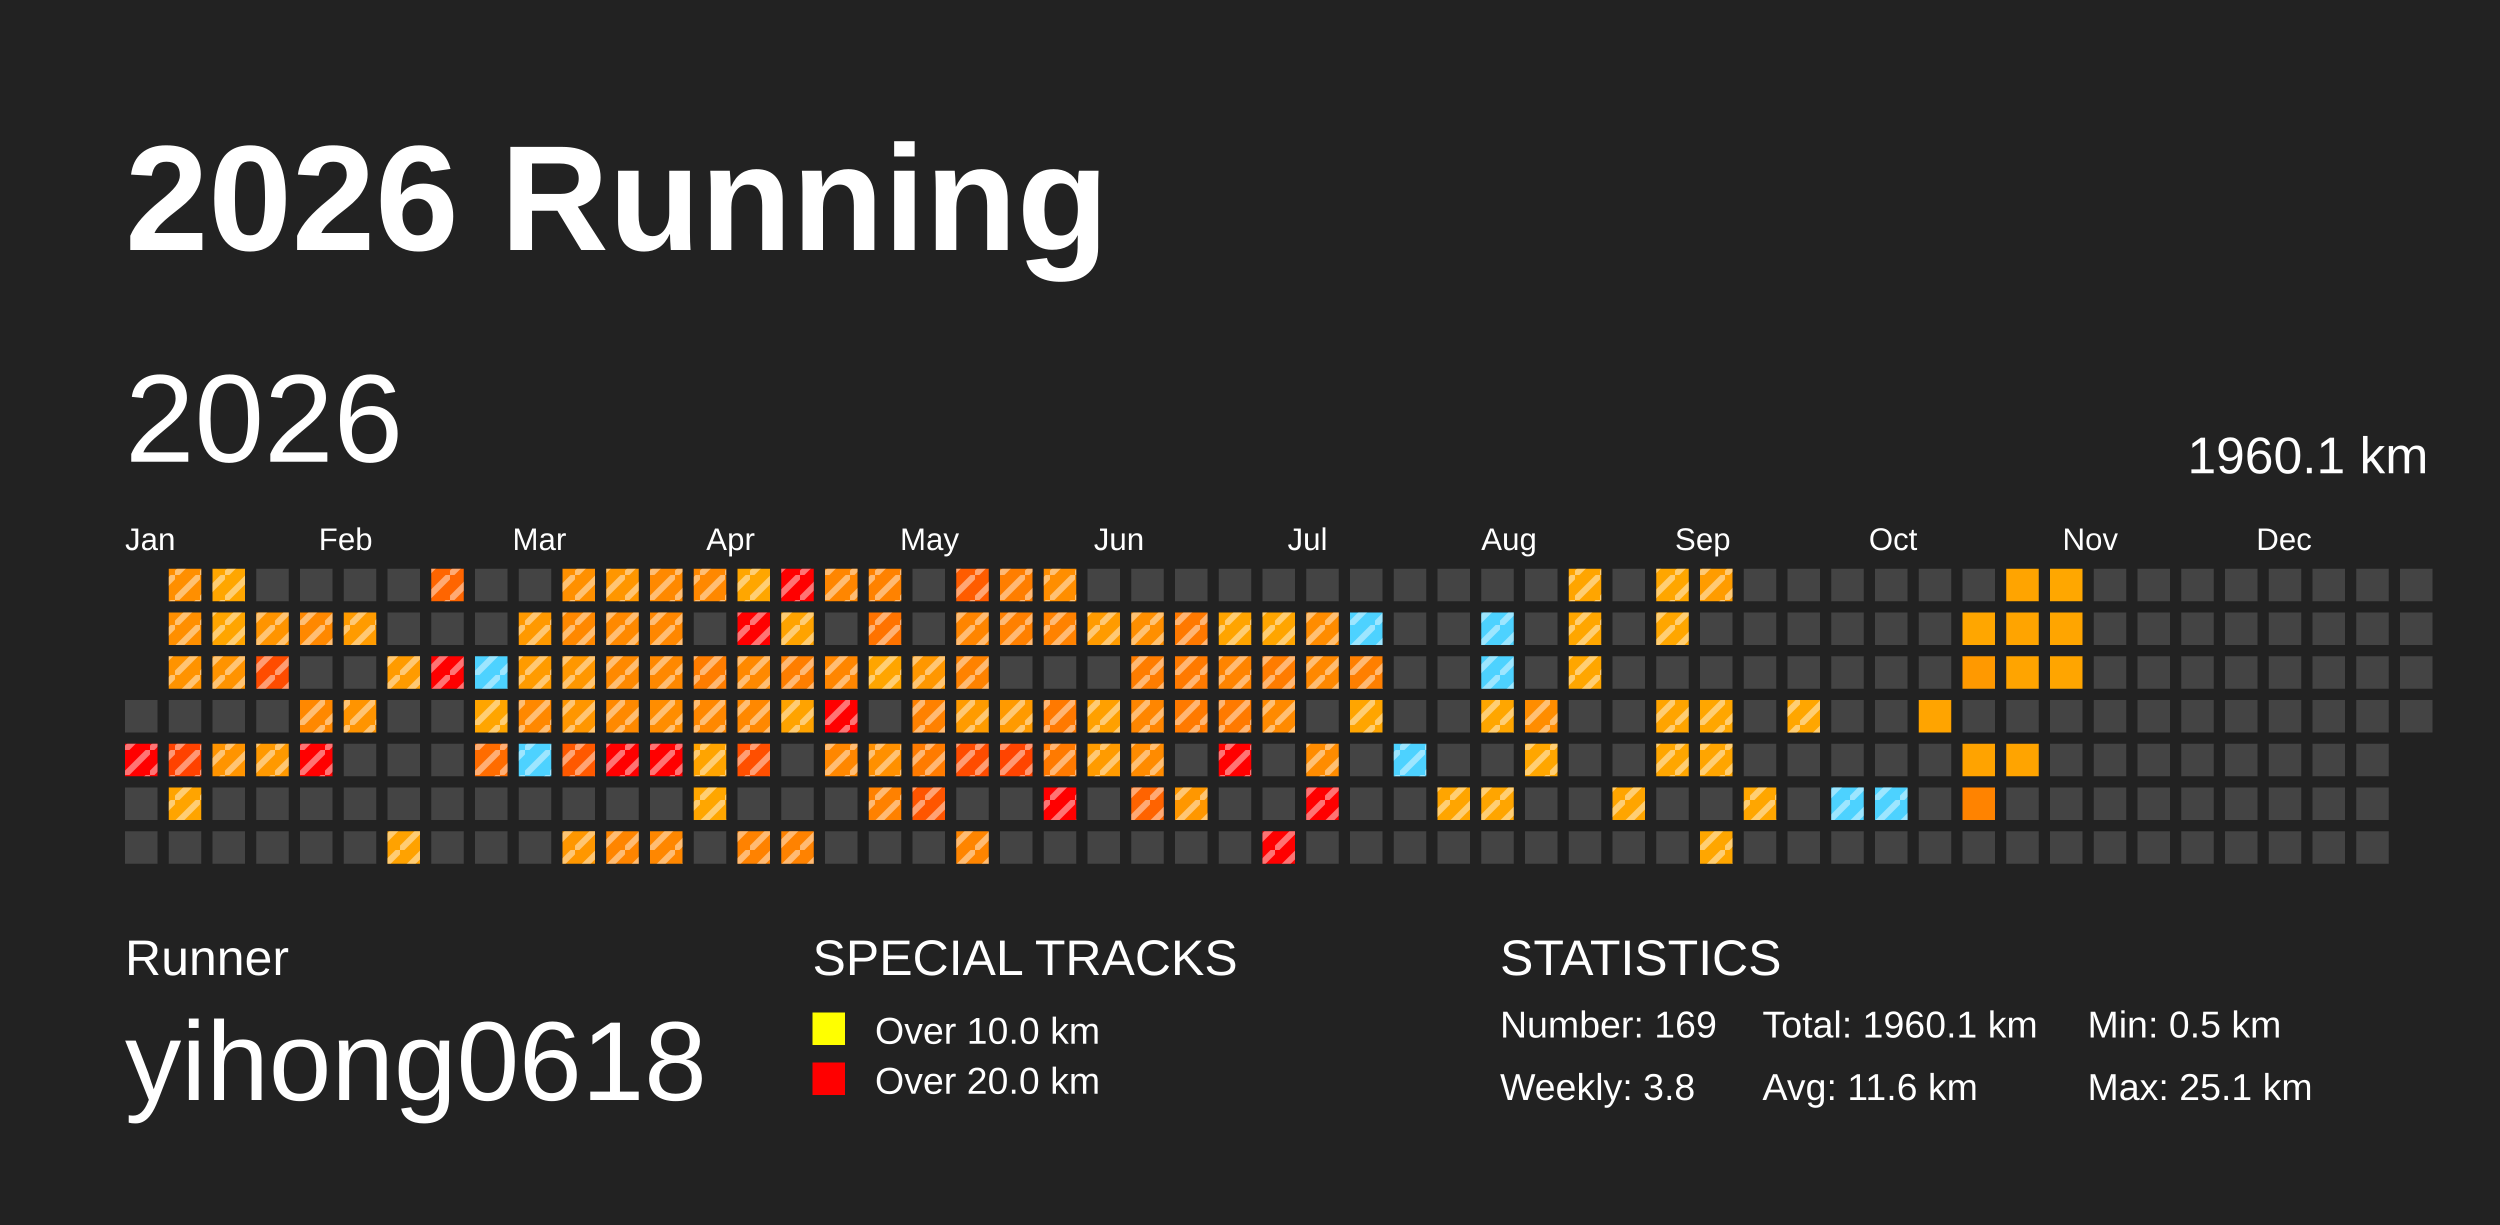
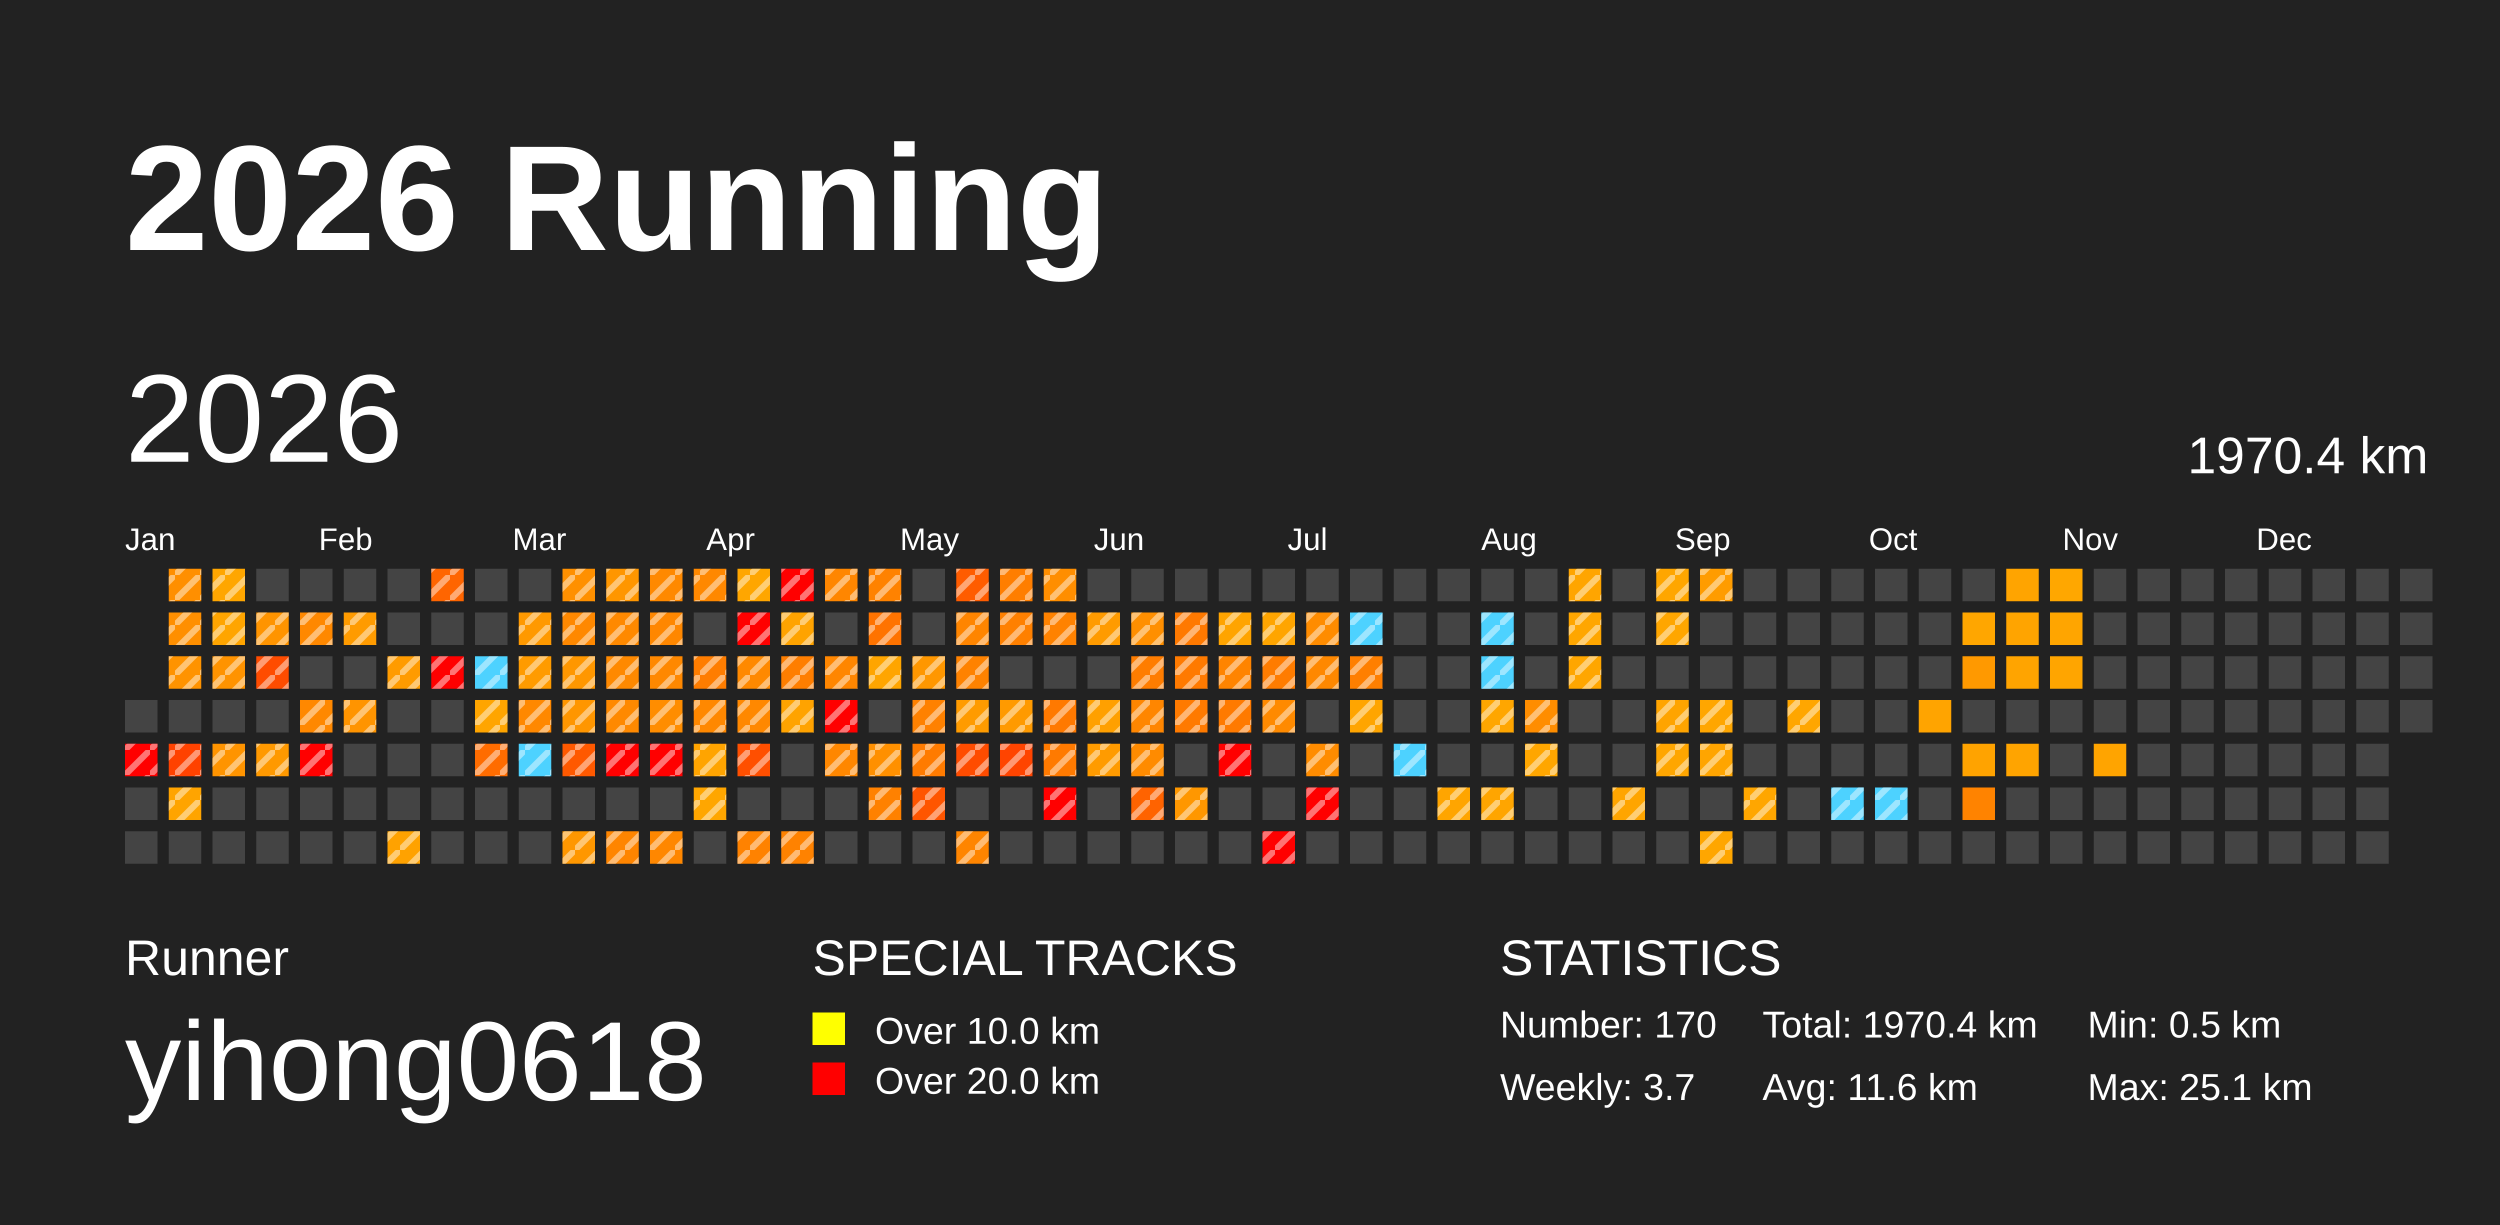
<svg xmlns="http://www.w3.org/2000/svg" baseProfile="full" height="98mm" version="1.1" viewBox="0,0,200,98" width="200mm">
  <defs>
    <pattern height="2" id="indoor-stripe" patternUnits="userSpaceOnUse" width="2">
      <line stroke="white" stroke-opacity="0.45" stroke-width="0.5" x1="0" x2="2" y1="2" y2="0" />
    </pattern>
  </defs>
  <rect fill="#222222" height="98" width="200" x="0" y="0" />
  <text fill="#FFFFFF" style="font-size:12px; font-family:Arial; font-weight:bold;" x="10" y="20">2026 Running</text>
  <text fill="#FFFFFF" style="font-size:4px; font-family:Arial" x="10" y="78">Runner</text>
  <text fill="#FFFFFF" style="font-size:9px; font-family:Arial" x="10" y="88">yihong0618</text>
  <text fill="#FFFFFF" style="font-size:4px; font-family:Arial" x="65" y="78">SPECIAL TRACKS</text>
  <rect fill="yellow" height="2.6" width="2.6" x="65" y="81" />
  <text fill="#FFFFFF" style="font-size:3px; font-family:Arial" x="70" y="83.5">Over 10.0 km</text>
  <rect fill="red" height="2.6" width="2.6" x="65" y="85" />
  <text fill="#FFFFFF" style="font-size:3px; font-family:Arial" x="70" y="87.5">Over 20.0 km</text>
  <text fill="#FFFFFF" style="font-size:4px; font-family:Arial" x="120" y="78">STATISTICS</text>
-   <text fill="#FFFFFF" style="font-size:3px; font-family:Arial" x="120" y="83">Number: 169</text>
-   <text fill="#FFFFFF" style="font-size:3px; font-family:Arial" x="120" y="88">Weekly: 3.8</text>
-   <text fill="#FFFFFF" style="font-size:3px; font-family:Arial" x="141" y="83">Total: 1960.1 km</text>
+   <text fill="#FFFFFF" style="font-size:3px; font-family:Arial" x="120" y="83">Number: 170</text>
+   <text fill="#FFFFFF" style="font-size:3px; font-family:Arial" x="120" y="88">Weekly: 3.7</text>
+   <text fill="#FFFFFF" style="font-size:3px; font-family:Arial" x="141" y="83">Total: 1970.4 km</text>
  <text fill="#FFFFFF" style="font-size:3px; font-family:Arial" x="141" y="88">Avg: 11.6 km</text>
  <text fill="#FFFFFF" style="font-size:3px; font-family:Arial" x="167" y="83">Min: 0.5 km</text>
  <text fill="#FFFFFF" style="font-size:3px; font-family:Arial" x="167" y="88">Max: 25.1 km</text>
  <text dominant-baseline="hanging" fill="#FFFFFF" style="font-size:10.0px; font-family:Arial;" x="10" y="30">2026</text>
-   <text dominant-baseline="hanging" fill="#FFFFFF" style="font-size:4.125px; font-family:Arial;" x="175" y="35">1960.1 km</text>
+   <text dominant-baseline="hanging" fill="#FFFFFF" style="font-size:4.125px; font-family:Arial;" x="175" y="35">1970.4 km</text>
  <text fill="#FFFFFF" style="font-size:2.5px; font-family:Arial" x="10.0" y="44">Jan</text>
  <text fill="#FFFFFF" style="font-size:2.5px; font-family:Arial" x="25.5" y="44">Feb</text>
  <text fill="#FFFFFF" style="font-size:2.5px; font-family:Arial" x="41.0" y="44">Mar</text>
  <text fill="#FFFFFF" style="font-size:2.5px; font-family:Arial" x="56.5" y="44">Apr</text>
  <text fill="#FFFFFF" style="font-size:2.5px; font-family:Arial" x="72.0" y="44">May</text>
  <text fill="#FFFFFF" style="font-size:2.5px; font-family:Arial" x="87.5" y="44">Jun</text>
  <text fill="#FFFFFF" style="font-size:2.5px; font-family:Arial" x="103.0" y="44">Jul</text>
  <text fill="#FFFFFF" style="font-size:2.5px; font-family:Arial" x="118.5" y="44">Aug</text>
  <text fill="#FFFFFF" style="font-size:2.5px; font-family:Arial" x="134.0" y="44">Sep</text>
  <text fill="#FFFFFF" style="font-size:2.5px; font-family:Arial" x="149.5" y="44">Oct</text>
  <text fill="#FFFFFF" style="font-size:2.5px; font-family:Arial" x="165.0" y="44">Nov</text>
  <text fill="#FFFFFF" style="font-size:2.5px; font-family:Arial" x="180.5" y="44">Dec</text>
  <rect fill="#444444" height="2.6" width="2.6" x="10.0" y="56.0" />
  <rect fill="red" height="2.6" width="2.6" x="10.0" y="59.5" />
  <rect fill="url(#indoor-stripe)" height="2.6" style="pointer-events: none;" width="2.6" x="10.0" y="59.5" />
  <rect fill="#444444" height="2.6" width="2.6" x="10.0" y="63.0" />
  <rect fill="#444444" height="2.6" width="2.6" x="10.0" y="66.5" />
  <rect fill="#ff8f00" height="2.6" width="2.6" x="13.5" y="45.5" />
  <rect fill="url(#indoor-stripe)" height="2.6" style="pointer-events: none;" width="2.6" x="13.5" y="45.5" />
  <rect fill="#ff8f00" height="2.6" width="2.6" x="13.5" y="49.0" />
  <rect fill="url(#indoor-stripe)" height="2.6" style="pointer-events: none;" width="2.6" x="13.5" y="49.0" />
  <rect fill="#ff9300" height="2.6" width="2.6" x="13.5" y="52.5" />
  <rect fill="url(#indoor-stripe)" height="2.6" style="pointer-events: none;" width="2.6" x="13.5" y="52.5" />
  <rect fill="#444444" height="2.6" width="2.6" x="13.5" y="56.0" />
  <rect fill="#ff4200" height="2.6" width="2.6" x="13.5" y="59.5" />
  <rect fill="url(#indoor-stripe)" height="2.6" style="pointer-events: none;" width="2.6" x="13.5" y="59.5" />
  <rect fill="#ffa400" height="2.6" width="2.6" x="13.5" y="63.0" />
  <rect fill="url(#indoor-stripe)" height="2.6" style="pointer-events: none;" width="2.6" x="13.5" y="63.0" />
  <rect fill="#444444" height="2.6" width="2.6" x="13.5" y="66.5" />
  <rect fill="#ffa600" height="2.6" width="2.6" x="17.0" y="45.5" />
  <rect fill="url(#indoor-stripe)" height="2.6" style="pointer-events: none;" width="2.6" x="17.0" y="45.5" />
  <rect fill="#ffa500" height="2.6" width="2.6" x="17.0" y="49.0" />
  <rect fill="url(#indoor-stripe)" height="2.6" style="pointer-events: none;" width="2.6" x="17.0" y="49.0" />
  <rect fill="#ff9300" height="2.6" width="2.6" x="17.0" y="52.5" />
  <rect fill="url(#indoor-stripe)" height="2.6" style="pointer-events: none;" width="2.6" x="17.0" y="52.5" />
  <rect fill="#444444" height="2.6" width="2.6" x="17.0" y="56.0" />
  <rect fill="#ff9400" height="2.6" width="2.6" x="17.0" y="59.5" />
  <rect fill="url(#indoor-stripe)" height="2.6" style="pointer-events: none;" width="2.6" x="17.0" y="59.5" />
  <rect fill="#444444" height="2.6" width="2.6" x="17.0" y="63.0" />
  <rect fill="#444444" height="2.6" width="2.6" x="17.0" y="66.5" />
  <rect fill="#444444" height="2.6" width="2.6" x="20.5" y="45.5" />
  <rect fill="#ff9400" height="2.6" width="2.6" x="20.5" y="49.0" />
  <rect fill="url(#indoor-stripe)" height="2.6" style="pointer-events: none;" width="2.6" x="20.5" y="49.0" />
  <rect fill="#ff4c00" height="2.6" width="2.6" x="20.5" y="52.5" />
  <rect fill="url(#indoor-stripe)" height="2.6" style="pointer-events: none;" width="2.6" x="20.5" y="52.5" />
  <rect fill="#444444" height="2.6" width="2.6" x="20.5" y="56.0" />
  <rect fill="#ff9900" height="2.6" width="2.6" x="20.5" y="59.5" />
  <rect fill="url(#indoor-stripe)" height="2.6" style="pointer-events: none;" width="2.6" x="20.5" y="59.5" />
  <rect fill="#444444" height="2.6" width="2.6" x="20.5" y="63.0" />
  <rect fill="#444444" height="2.6" width="2.6" x="20.5" y="66.5" />
  <rect fill="#444444" height="2.6" width="2.6" x="24.0" y="45.5" />
  <rect fill="#ff8800" height="2.6" width="2.6" x="24.0" y="49.0" />
  <rect fill="url(#indoor-stripe)" height="2.6" style="pointer-events: none;" width="2.6" x="24.0" y="49.0" />
  <rect fill="#444444" height="2.6" width="2.6" x="24.0" y="52.5" />
  <rect fill="#ff8800" height="2.6" width="2.6" x="24.0" y="56.0" />
  <rect fill="url(#indoor-stripe)" height="2.6" style="pointer-events: none;" width="2.6" x="24.0" y="56.0" />
  <rect fill="red" height="2.6" width="2.6" x="24.0" y="59.5" />
  <rect fill="url(#indoor-stripe)" height="2.6" style="pointer-events: none;" width="2.6" x="24.0" y="59.5" />
  <rect fill="#444444" height="2.6" width="2.6" x="24.0" y="63.0" />
  <rect fill="#444444" height="2.6" width="2.6" x="24.0" y="66.5" />
  <rect fill="#444444" height="2.6" width="2.6" x="27.5" y="45.5" />
  <rect fill="#ff9b00" height="2.6" width="2.6" x="27.5" y="49.0" />
  <rect fill="url(#indoor-stripe)" height="2.6" style="pointer-events: none;" width="2.6" x="27.5" y="49.0" />
  <rect fill="#444444" height="2.6" width="2.6" x="27.5" y="52.5" />
  <rect fill="#ff9400" height="2.6" width="2.6" x="27.5" y="56.0" />
  <rect fill="url(#indoor-stripe)" height="2.6" style="pointer-events: none;" width="2.6" x="27.5" y="56.0" />
  <rect fill="#444444" height="2.6" width="2.6" x="27.5" y="59.5" />
  <rect fill="#444444" height="2.6" width="2.6" x="27.5" y="63.0" />
  <rect fill="#444444" height="2.6" width="2.6" x="27.5" y="66.5" />
  <rect fill="#444444" height="2.6" width="2.6" x="31.0" y="45.5" />
  <rect fill="#444444" height="2.6" width="2.6" x="31.0" y="49.0" />
  <rect fill="#ff9b00" height="2.6" width="2.6" x="31.0" y="52.5" />
  <rect fill="url(#indoor-stripe)" height="2.6" style="pointer-events: none;" width="2.6" x="31.0" y="52.5" />
  <rect fill="#444444" height="2.6" width="2.6" x="31.0" y="56.0" />
  <rect fill="#444444" height="2.6" width="2.6" x="31.0" y="59.5" />
  <rect fill="#444444" height="2.6" width="2.6" x="31.0" y="63.0" />
  <rect fill="#ffa200" height="2.6" width="2.6" x="31.0" y="66.5" />
  <rect fill="url(#indoor-stripe)" height="2.6" style="pointer-events: none;" width="2.6" x="31.0" y="66.5" />
  <rect fill="#ff6500" height="2.6" width="2.6" x="34.5" y="45.5" />
  <rect fill="url(#indoor-stripe)" height="2.6" style="pointer-events: none;" width="2.6" x="34.5" y="45.5" />
  <rect fill="#444444" height="2.6" width="2.6" x="34.5" y="49.0" />
  <rect fill="red" height="2.6" width="2.6" x="34.5" y="52.5" />
  <rect fill="url(#indoor-stripe)" height="2.6" style="pointer-events: none;" width="2.6" x="34.5" y="52.5" />
  <rect fill="#444444" height="2.6" width="2.6" x="34.5" y="56.0" />
  <rect fill="#444444" height="2.6" width="2.6" x="34.5" y="59.5" />
  <rect fill="#444444" height="2.6" width="2.6" x="34.5" y="63.0" />
  <rect fill="#444444" height="2.6" width="2.6" x="34.5" y="66.5" />
  <rect fill="#444444" height="2.6" width="2.6" x="38.0" y="45.5" />
  <rect fill="#444444" height="2.6" width="2.6" x="38.0" y="49.0" />
  <rect fill="#4dd2ff" height="2.6" width="2.6" x="38.0" y="52.5" />
  <rect fill="url(#indoor-stripe)" height="2.6" style="pointer-events: none;" width="2.6" x="38.0" y="52.5" />
  <rect fill="#ffa500" height="2.6" width="2.6" x="38.0" y="56.0" />
  <rect fill="url(#indoor-stripe)" height="2.6" style="pointer-events: none;" width="2.6" x="38.0" y="56.0" />
  <rect fill="#ff6c00" height="2.6" width="2.6" x="38.0" y="59.5" />
  <rect fill="url(#indoor-stripe)" height="2.6" style="pointer-events: none;" width="2.6" x="38.0" y="59.5" />
  <rect fill="#444444" height="2.6" width="2.6" x="38.0" y="63.0" />
  <rect fill="#444444" height="2.6" width="2.6" x="38.0" y="66.5" />
  <rect fill="#444444" height="2.6" width="2.6" x="41.5" y="45.5" />
  <rect fill="#ff9900" height="2.6" width="2.6" x="41.5" y="49.0" />
  <rect fill="url(#indoor-stripe)" height="2.6" style="pointer-events: none;" width="2.6" x="41.5" y="49.0" />
  <rect fill="#ff9b00" height="2.6" width="2.6" x="41.5" y="52.5" />
  <rect fill="url(#indoor-stripe)" height="2.6" style="pointer-events: none;" width="2.6" x="41.5" y="52.5" />
  <rect fill="#ff8800" height="2.6" width="2.6" x="41.5" y="56.0" />
  <rect fill="url(#indoor-stripe)" height="2.6" style="pointer-events: none;" width="2.6" x="41.5" y="56.0" />
  <rect fill="#4dd2ff" height="2.6" width="2.6" x="41.5" y="59.5" />
  <rect fill="url(#indoor-stripe)" height="2.6" style="pointer-events: none;" width="2.6" x="41.5" y="59.5" />
  <rect fill="#444444" height="2.6" width="2.6" x="41.5" y="63.0" />
  <rect fill="#444444" height="2.6" width="2.6" x="41.5" y="66.5" />
  <rect fill="#ff9000" height="2.6" width="2.6" x="45.0" y="45.5" />
  <rect fill="url(#indoor-stripe)" height="2.6" style="pointer-events: none;" width="2.6" x="45.0" y="45.5" />
  <rect fill="#ff8800" height="2.6" width="2.6" x="45.0" y="49.0" />
  <rect fill="url(#indoor-stripe)" height="2.6" style="pointer-events: none;" width="2.6" x="45.0" y="49.0" />
  <rect fill="#ff9700" height="2.6" width="2.6" x="45.0" y="52.5" />
  <rect fill="url(#indoor-stripe)" height="2.6" style="pointer-events: none;" width="2.6" x="45.0" y="52.5" />
  <rect fill="#ff9600" height="2.6" width="2.6" x="45.0" y="56.0" />
  <rect fill="url(#indoor-stripe)" height="2.6" style="pointer-events: none;" width="2.6" x="45.0" y="56.0" />
  <rect fill="#ff5900" height="2.6" width="2.6" x="45.0" y="59.5" />
  <rect fill="url(#indoor-stripe)" height="2.6" style="pointer-events: none;" width="2.6" x="45.0" y="59.5" />
  <rect fill="#444444" height="2.6" width="2.6" x="45.0" y="63.0" />
  <rect fill="#ff9700" height="2.6" width="2.6" x="45.0" y="66.5" />
  <rect fill="url(#indoor-stripe)" height="2.6" style="pointer-events: none;" width="2.6" x="45.0" y="66.5" />
  <rect fill="#ff9600" height="2.6" width="2.6" x="48.5" y="45.5" />
  <rect fill="url(#indoor-stripe)" height="2.6" style="pointer-events: none;" width="2.6" x="48.5" y="45.5" />
  <rect fill="#ff8900" height="2.6" width="2.6" x="48.5" y="49.0" />
  <rect fill="url(#indoor-stripe)" height="2.6" style="pointer-events: none;" width="2.6" x="48.5" y="49.0" />
  <rect fill="#ff8900" height="2.6" width="2.6" x="48.5" y="52.5" />
  <rect fill="url(#indoor-stripe)" height="2.6" style="pointer-events: none;" width="2.6" x="48.5" y="52.5" />
  <rect fill="#ff8900" height="2.6" width="2.6" x="48.5" y="56.0" />
  <rect fill="url(#indoor-stripe)" height="2.6" style="pointer-events: none;" width="2.6" x="48.5" y="56.0" />
  <rect fill="red" height="2.6" width="2.6" x="48.5" y="59.5" />
  <rect fill="url(#indoor-stripe)" height="2.6" style="pointer-events: none;" width="2.6" x="48.5" y="59.5" />
  <rect fill="#444444" height="2.6" width="2.6" x="48.5" y="63.0" />
  <rect fill="#ff8500" height="2.6" width="2.6" x="48.5" y="66.5" />
  <rect fill="url(#indoor-stripe)" height="2.6" style="pointer-events: none;" width="2.6" x="48.5" y="66.5" />
  <rect fill="#ff8900" height="2.6" width="2.6" x="52.0" y="45.5" />
  <rect fill="url(#indoor-stripe)" height="2.6" style="pointer-events: none;" width="2.6" x="52.0" y="45.5" />
  <rect fill="#ff8700" height="2.6" width="2.6" x="52.0" y="49.0" />
  <rect fill="url(#indoor-stripe)" height="2.6" style="pointer-events: none;" width="2.6" x="52.0" y="49.0" />
  <rect fill="#ff8800" height="2.6" width="2.6" x="52.0" y="52.5" />
  <rect fill="url(#indoor-stripe)" height="2.6" style="pointer-events: none;" width="2.6" x="52.0" y="52.5" />
  <rect fill="#ff8d00" height="2.6" width="2.6" x="52.0" y="56.0" />
  <rect fill="url(#indoor-stripe)" height="2.6" style="pointer-events: none;" width="2.6" x="52.0" y="56.0" />
  <rect fill="red" height="2.6" width="2.6" x="52.0" y="59.5" />
  <rect fill="url(#indoor-stripe)" height="2.6" style="pointer-events: none;" width="2.6" x="52.0" y="59.5" />
  <rect fill="#444444" height="2.6" width="2.6" x="52.0" y="63.0" />
  <rect fill="#ff8700" height="2.6" width="2.6" x="52.0" y="66.5" />
  <rect fill="url(#indoor-stripe)" height="2.6" style="pointer-events: none;" width="2.6" x="52.0" y="66.5" />
  <rect fill="#ff8800" height="2.6" width="2.6" x="55.5" y="45.5" />
  <rect fill="url(#indoor-stripe)" height="2.6" style="pointer-events: none;" width="2.6" x="55.5" y="45.5" />
  <rect fill="#444444" height="2.6" width="2.6" x="55.5" y="49.0" />
  <rect fill="#ff7d00" height="2.6" width="2.6" x="55.5" y="52.5" />
  <rect fill="url(#indoor-stripe)" height="2.6" style="pointer-events: none;" width="2.6" x="55.5" y="52.5" />
  <rect fill="#ff8800" height="2.6" width="2.6" x="55.5" y="56.0" />
  <rect fill="url(#indoor-stripe)" height="2.6" style="pointer-events: none;" width="2.6" x="55.5" y="56.0" />
  <rect fill="#ffa400" height="2.6" width="2.6" x="55.5" y="59.5" />
  <rect fill="url(#indoor-stripe)" height="2.6" style="pointer-events: none;" width="2.6" x="55.5" y="59.5" />
  <rect fill="#ffa600" height="2.6" width="2.6" x="55.5" y="63.0" />
  <rect fill="url(#indoor-stripe)" height="2.6" style="pointer-events: none;" width="2.6" x="55.5" y="63.0" />
  <rect fill="#444444" height="2.6" width="2.6" x="55.5" y="66.5" />
  <rect fill="#ffa600" height="2.6" width="2.6" x="59.0" y="45.5" />
  <rect fill="url(#indoor-stripe)" height="2.6" style="pointer-events: none;" width="2.6" x="59.0" y="45.5" />
  <rect fill="red" height="2.6" width="2.6" x="59.0" y="49.0" />
  <rect fill="url(#indoor-stripe)" height="2.6" style="pointer-events: none;" width="2.6" x="59.0" y="49.0" />
  <rect fill="#ff8900" height="2.6" width="2.6" x="59.0" y="52.5" />
  <rect fill="url(#indoor-stripe)" height="2.6" style="pointer-events: none;" width="2.6" x="59.0" y="52.5" />
  <rect fill="#ff8800" height="2.6" width="2.6" x="59.0" y="56.0" />
  <rect fill="url(#indoor-stripe)" height="2.6" style="pointer-events: none;" width="2.6" x="59.0" y="56.0" />
  <rect fill="#ff4f00" height="2.6" width="2.6" x="59.0" y="59.5" />
  <rect fill="url(#indoor-stripe)" height="2.6" style="pointer-events: none;" width="2.6" x="59.0" y="59.5" />
  <rect fill="#444444" height="2.6" width="2.6" x="59.0" y="63.0" />
  <rect fill="#ff8200" height="2.6" width="2.6" x="59.0" y="66.5" />
  <rect fill="url(#indoor-stripe)" height="2.6" style="pointer-events: none;" width="2.6" x="59.0" y="66.5" />
  <rect fill="red" height="2.6" width="2.6" x="62.5" y="45.5" />
  <rect fill="url(#indoor-stripe)" height="2.6" style="pointer-events: none;" width="2.6" x="62.5" y="45.5" />
  <rect fill="#ffa300" height="2.6" width="2.6" x="62.5" y="49.0" />
  <rect fill="url(#indoor-stripe)" height="2.6" style="pointer-events: none;" width="2.6" x="62.5" y="49.0" />
  <rect fill="#ff7e00" height="2.6" width="2.6" x="62.5" y="52.5" />
  <rect fill="url(#indoor-stripe)" height="2.6" style="pointer-events: none;" width="2.6" x="62.5" y="52.5" />
  <rect fill="#ffa300" height="2.6" width="2.6" x="62.5" y="56.0" />
  <rect fill="url(#indoor-stripe)" height="2.6" style="pointer-events: none;" width="2.6" x="62.5" y="56.0" />
  <rect fill="#444444" height="2.6" width="2.6" x="62.5" y="59.5" />
  <rect fill="#444444" height="2.6" width="2.6" x="62.5" y="63.0" />
  <rect fill="#ff8200" height="2.6" width="2.6" x="62.5" y="66.5" />
  <rect fill="url(#indoor-stripe)" height="2.6" style="pointer-events: none;" width="2.6" x="62.5" y="66.5" />
  <rect fill="#ff8600" height="2.6" width="2.6" x="66.0" y="45.5" />
  <rect fill="url(#indoor-stripe)" height="2.6" style="pointer-events: none;" width="2.6" x="66.0" y="45.5" />
  <rect fill="#444444" height="2.6" width="2.6" x="66.0" y="49.0" />
  <rect fill="#ff8600" height="2.6" width="2.6" x="66.0" y="52.5" />
  <rect fill="url(#indoor-stripe)" height="2.6" style="pointer-events: none;" width="2.6" x="66.0" y="52.5" />
  <rect fill="red" height="2.6" width="2.6" x="66.0" y="56.0" />
  <rect fill="url(#indoor-stripe)" height="2.6" style="pointer-events: none;" width="2.6" x="66.0" y="56.0" />
  <rect fill="#ff8700" height="2.6" width="2.6" x="66.0" y="59.5" />
  <rect fill="url(#indoor-stripe)" height="2.6" style="pointer-events: none;" width="2.6" x="66.0" y="59.5" />
  <rect fill="#444444" height="2.6" width="2.6" x="66.0" y="63.0" />
  <rect fill="#444444" height="2.6" width="2.6" x="66.0" y="66.5" />
  <rect fill="#ff8200" height="2.6" width="2.6" x="69.5" y="45.5" />
  <rect fill="url(#indoor-stripe)" height="2.6" style="pointer-events: none;" width="2.6" x="69.5" y="45.5" />
  <rect fill="#ff7300" height="2.6" width="2.6" x="69.5" y="49.0" />
  <rect fill="url(#indoor-stripe)" height="2.6" style="pointer-events: none;" width="2.6" x="69.5" y="49.0" />
  <rect fill="#ffa500" height="2.6" width="2.6" x="69.5" y="52.5" />
  <rect fill="url(#indoor-stripe)" height="2.6" style="pointer-events: none;" width="2.6" x="69.5" y="52.5" />
  <rect fill="#444444" height="2.6" width="2.6" x="69.5" y="56.0" />
  <rect fill="#ff9000" height="2.6" width="2.6" x="69.5" y="59.5" />
  <rect fill="url(#indoor-stripe)" height="2.6" style="pointer-events: none;" width="2.6" x="69.5" y="59.5" />
  <rect fill="#ff8100" height="2.6" width="2.6" x="69.5" y="63.0" />
  <rect fill="url(#indoor-stripe)" height="2.6" style="pointer-events: none;" width="2.6" x="69.5" y="63.0" />
  <rect fill="#444444" height="2.6" width="2.6" x="69.5" y="66.5" />
  <rect fill="#444444" height="2.6" width="2.6" x="73.0" y="45.5" />
  <rect fill="#444444" height="2.6" width="2.6" x="73.0" y="49.0" />
  <rect fill="#ff9700" height="2.6" width="2.6" x="73.0" y="52.5" />
  <rect fill="url(#indoor-stripe)" height="2.6" style="pointer-events: none;" width="2.6" x="73.0" y="52.5" />
  <rect fill="#ff8100" height="2.6" width="2.6" x="73.0" y="56.0" />
  <rect fill="url(#indoor-stripe)" height="2.6" style="pointer-events: none;" width="2.6" x="73.0" y="56.0" />
  <rect fill="#ff7b00" height="2.6" width="2.6" x="73.0" y="59.5" />
  <rect fill="url(#indoor-stripe)" height="2.6" style="pointer-events: none;" width="2.6" x="73.0" y="59.5" />
  <rect fill="#ff5500" height="2.6" width="2.6" x="73.0" y="63.0" />
  <rect fill="url(#indoor-stripe)" height="2.6" style="pointer-events: none;" width="2.6" x="73.0" y="63.0" />
  <rect fill="#444444" height="2.6" width="2.6" x="73.0" y="66.5" />
  <rect fill="#ff5c00" height="2.6" width="2.6" x="76.5" y="45.5" />
  <rect fill="url(#indoor-stripe)" height="2.6" style="pointer-events: none;" width="2.6" x="76.5" y="45.5" />
  <rect fill="#ff8500" height="2.6" width="2.6" x="76.5" y="49.0" />
  <rect fill="url(#indoor-stripe)" height="2.6" style="pointer-events: none;" width="2.6" x="76.5" y="49.0" />
  <rect fill="#ff8200" height="2.6" width="2.6" x="76.5" y="52.5" />
  <rect fill="url(#indoor-stripe)" height="2.6" style="pointer-events: none;" width="2.6" x="76.5" y="52.5" />
  <rect fill="#ff9b00" height="2.6" width="2.6" x="76.5" y="56.0" />
  <rect fill="url(#indoor-stripe)" height="2.6" style="pointer-events: none;" width="2.6" x="76.5" y="56.0" />
  <rect fill="#ff4c00" height="2.6" width="2.6" x="76.5" y="59.5" />
  <rect fill="url(#indoor-stripe)" height="2.6" style="pointer-events: none;" width="2.6" x="76.5" y="59.5" />
  <rect fill="#444444" height="2.6" width="2.6" x="76.5" y="63.0" />
  <rect fill="#ff8500" height="2.6" width="2.6" x="76.5" y="66.5" />
  <rect fill="url(#indoor-stripe)" height="2.6" style="pointer-events: none;" width="2.6" x="76.5" y="66.5" />
  <rect fill="#ff7e00" height="2.6" width="2.6" x="80.0" y="45.5" />
  <rect fill="url(#indoor-stripe)" height="2.6" style="pointer-events: none;" width="2.6" x="80.0" y="45.5" />
  <rect fill="#ff8000" height="2.6" width="2.6" x="80.0" y="49.0" />
  <rect fill="url(#indoor-stripe)" height="2.6" style="pointer-events: none;" width="2.6" x="80.0" y="49.0" />
  <rect fill="#444444" height="2.6" width="2.6" x="80.0" y="52.5" />
  <rect fill="#ff9a00" height="2.6" width="2.6" x="80.0" y="56.0" />
  <rect fill="url(#indoor-stripe)" height="2.6" style="pointer-events: none;" width="2.6" x="80.0" y="56.0" />
  <rect fill="#ff4400" height="2.6" width="2.6" x="80.0" y="59.5" />
  <rect fill="url(#indoor-stripe)" height="2.6" style="pointer-events: none;" width="2.6" x="80.0" y="59.5" />
  <rect fill="#444444" height="2.6" width="2.6" x="80.0" y="63.0" />
  <rect fill="#444444" height="2.6" width="2.6" x="80.0" y="66.5" />
  <rect fill="#ff8e00" height="2.6" width="2.6" x="83.5" y="45.5" />
  <rect fill="url(#indoor-stripe)" height="2.6" style="pointer-events: none;" width="2.6" x="83.5" y="45.5" />
  <rect fill="#ff8200" height="2.6" width="2.6" x="83.5" y="49.0" />
  <rect fill="url(#indoor-stripe)" height="2.6" style="pointer-events: none;" width="2.6" x="83.5" y="49.0" />
  <rect fill="#444444" height="2.6" width="2.6" x="83.5" y="52.5" />
  <rect fill="#ff7900" height="2.6" width="2.6" x="83.5" y="56.0" />
  <rect fill="url(#indoor-stripe)" height="2.6" style="pointer-events: none;" width="2.6" x="83.5" y="56.0" />
  <rect fill="#ff7a00" height="2.6" width="2.6" x="83.5" y="59.5" />
  <rect fill="url(#indoor-stripe)" height="2.6" style="pointer-events: none;" width="2.6" x="83.5" y="59.5" />
  <rect fill="red" height="2.6" width="2.6" x="83.5" y="63.0" />
  <rect fill="url(#indoor-stripe)" height="2.6" style="pointer-events: none;" width="2.6" x="83.5" y="63.0" />
  <rect fill="#444444" height="2.6" width="2.6" x="83.5" y="66.5" />
  <rect fill="#444444" height="2.6" width="2.6" x="87.0" y="45.5" />
  <rect fill="#ff9b00" height="2.6" width="2.6" x="87.0" y="49.0" />
  <rect fill="url(#indoor-stripe)" height="2.6" style="pointer-events: none;" width="2.6" x="87.0" y="49.0" />
  <rect fill="#444444" height="2.6" width="2.6" x="87.0" y="52.5" />
  <rect fill="#ffa000" height="2.6" width="2.6" x="87.0" y="56.0" />
  <rect fill="url(#indoor-stripe)" height="2.6" style="pointer-events: none;" width="2.6" x="87.0" y="56.0" />
  <rect fill="#ff9b00" height="2.6" width="2.6" x="87.0" y="59.5" />
  <rect fill="url(#indoor-stripe)" height="2.6" style="pointer-events: none;" width="2.6" x="87.0" y="59.5" />
  <rect fill="#444444" height="2.6" width="2.6" x="87.0" y="63.0" />
  <rect fill="#444444" height="2.6" width="2.6" x="87.0" y="66.5" />
  <rect fill="#444444" height="2.6" width="2.6" x="90.5" y="45.5" />
  <rect fill="#ff8f00" height="2.6" width="2.6" x="90.5" y="49.0" />
  <rect fill="url(#indoor-stripe)" height="2.6" style="pointer-events: none;" width="2.6" x="90.5" y="49.0" />
  <rect fill="#ff7d00" height="2.6" width="2.6" x="90.5" y="52.5" />
  <rect fill="url(#indoor-stripe)" height="2.6" style="pointer-events: none;" width="2.6" x="90.5" y="52.5" />
  <rect fill="#ff8600" height="2.6" width="2.6" x="90.5" y="56.0" />
  <rect fill="url(#indoor-stripe)" height="2.6" style="pointer-events: none;" width="2.6" x="90.5" y="56.0" />
  <rect fill="#ff8b00" height="2.6" width="2.6" x="90.5" y="59.5" />
  <rect fill="url(#indoor-stripe)" height="2.6" style="pointer-events: none;" width="2.6" x="90.5" y="59.5" />
  <rect fill="#ff6300" height="2.6" width="2.6" x="90.5" y="63.0" />
  <rect fill="url(#indoor-stripe)" height="2.6" style="pointer-events: none;" width="2.6" x="90.5" y="63.0" />
  <rect fill="#444444" height="2.6" width="2.6" x="90.5" y="66.5" />
  <rect fill="#444444" height="2.6" width="2.6" x="94.0" y="45.5" />
  <rect fill="#ff7900" height="2.6" width="2.6" x="94.0" y="49.0" />
  <rect fill="url(#indoor-stripe)" height="2.6" style="pointer-events: none;" width="2.6" x="94.0" y="49.0" />
  <rect fill="#ff7a00" height="2.6" width="2.6" x="94.0" y="52.5" />
  <rect fill="url(#indoor-stripe)" height="2.6" style="pointer-events: none;" width="2.6" x="94.0" y="52.5" />
  <rect fill="#ff7a00" height="2.6" width="2.6" x="94.0" y="56.0" />
  <rect fill="url(#indoor-stripe)" height="2.6" style="pointer-events: none;" width="2.6" x="94.0" y="56.0" />
  <rect fill="#444444" height="2.6" width="2.6" x="94.0" y="59.5" />
  <rect fill="#ff9700" height="2.6" width="2.6" x="94.0" y="63.0" />
  <rect fill="url(#indoor-stripe)" height="2.6" style="pointer-events: none;" width="2.6" x="94.0" y="63.0" />
  <rect fill="#444444" height="2.6" width="2.6" x="94.0" y="66.5" />
  <rect fill="#444444" height="2.6" width="2.6" x="97.5" y="45.5" />
  <rect fill="#ffa400" height="2.6" width="2.6" x="97.5" y="49.0" />
  <rect fill="url(#indoor-stripe)" height="2.6" style="pointer-events: none;" width="2.6" x="97.5" y="49.0" />
  <rect fill="#ff8400" height="2.6" width="2.6" x="97.5" y="52.5" />
  <rect fill="url(#indoor-stripe)" height="2.6" style="pointer-events: none;" width="2.6" x="97.5" y="52.5" />
  <rect fill="#ff7a00" height="2.6" width="2.6" x="97.5" y="56.0" />
  <rect fill="url(#indoor-stripe)" height="2.6" style="pointer-events: none;" width="2.6" x="97.5" y="56.0" />
  <rect fill="red" height="2.6" width="2.6" x="97.5" y="59.5" />
  <rect fill="url(#indoor-stripe)" height="2.6" style="pointer-events: none;" width="2.6" x="97.5" y="59.5" />
  <rect fill="#444444" height="2.6" width="2.6" x="97.5" y="63.0" />
  <rect fill="#444444" height="2.6" width="2.6" x="97.5" y="66.5" />
  <rect fill="#444444" height="2.6" width="2.6" x="101.0" y="45.5" />
  <rect fill="#ffa500" height="2.6" width="2.6" x="101.0" y="49.0" />
  <rect fill="url(#indoor-stripe)" height="2.6" style="pointer-events: none;" width="2.6" x="101.0" y="49.0" />
  <rect fill="#ff7c00" height="2.6" width="2.6" x="101.0" y="52.5" />
  <rect fill="url(#indoor-stripe)" height="2.6" style="pointer-events: none;" width="2.6" x="101.0" y="52.5" />
  <rect fill="#ff8a00" height="2.6" width="2.6" x="101.0" y="56.0" />
  <rect fill="url(#indoor-stripe)" height="2.6" style="pointer-events: none;" width="2.6" x="101.0" y="56.0" />
  <rect fill="#444444" height="2.6" width="2.6" x="101.0" y="59.5" />
  <rect fill="#444444" height="2.6" width="2.6" x="101.0" y="63.0" />
  <rect fill="red" height="2.6" width="2.6" x="101.0" y="66.5" />
  <rect fill="url(#indoor-stripe)" height="2.6" style="pointer-events: none;" width="2.6" x="101.0" y="66.5" />
  <rect fill="#444444" height="2.6" width="2.6" x="104.5" y="45.5" />
  <rect fill="#ff8c00" height="2.6" width="2.6" x="104.5" y="49.0" />
  <rect fill="url(#indoor-stripe)" height="2.6" style="pointer-events: none;" width="2.6" x="104.5" y="49.0" />
  <rect fill="#ff8800" height="2.6" width="2.6" x="104.5" y="52.5" />
  <rect fill="url(#indoor-stripe)" height="2.6" style="pointer-events: none;" width="2.6" x="104.5" y="52.5" />
  <rect fill="#444444" height="2.6" width="2.6" x="104.5" y="56.0" />
  <rect fill="#ff8c00" height="2.6" width="2.6" x="104.5" y="59.5" />
  <rect fill="url(#indoor-stripe)" height="2.6" style="pointer-events: none;" width="2.6" x="104.5" y="59.5" />
  <rect fill="red" height="2.6" width="2.6" x="104.5" y="63.0" />
  <rect fill="url(#indoor-stripe)" height="2.6" style="pointer-events: none;" width="2.6" x="104.5" y="63.0" />
  <rect fill="#444444" height="2.6" width="2.6" x="104.5" y="66.5" />
  <rect fill="#444444" height="2.6" width="2.6" x="108.0" y="45.5" />
  <rect fill="#4dd2ff" height="2.6" width="2.6" x="108.0" y="49.0" />
  <rect fill="url(#indoor-stripe)" height="2.6" style="pointer-events: none;" width="2.6" x="108.0" y="49.0" />
  <rect fill="#ff7f00" height="2.6" width="2.6" x="108.0" y="52.5" />
  <rect fill="url(#indoor-stripe)" height="2.6" style="pointer-events: none;" width="2.6" x="108.0" y="52.5" />
  <rect fill="#ffa500" height="2.6" width="2.6" x="108.0" y="56.0" />
  <rect fill="url(#indoor-stripe)" height="2.6" style="pointer-events: none;" width="2.6" x="108.0" y="56.0" />
  <rect fill="#444444" height="2.6" width="2.6" x="108.0" y="59.5" />
  <rect fill="#444444" height="2.6" width="2.6" x="108.0" y="63.0" />
  <rect fill="#444444" height="2.6" width="2.6" x="108.0" y="66.5" />
  <rect fill="#444444" height="2.6" width="2.6" x="111.5" y="45.5" />
  <rect fill="#444444" height="2.6" width="2.6" x="111.5" y="49.0" />
  <rect fill="#444444" height="2.6" width="2.6" x="111.5" y="52.5" />
  <rect fill="#444444" height="2.6" width="2.6" x="111.5" y="56.0" />
  <rect fill="#4dd2ff" height="2.6" width="2.6" x="111.5" y="59.5" />
  <rect fill="url(#indoor-stripe)" height="2.6" style="pointer-events: none;" width="2.6" x="111.5" y="59.5" />
  <rect fill="#444444" height="2.6" width="2.6" x="111.5" y="63.0" />
  <rect fill="#444444" height="2.6" width="2.6" x="111.5" y="66.5" />
  <rect fill="#444444" height="2.6" width="2.6" x="115.0" y="45.5" />
  <rect fill="#444444" height="2.6" width="2.6" x="115.0" y="49.0" />
  <rect fill="#444444" height="2.6" width="2.6" x="115.0" y="52.5" />
  <rect fill="#444444" height="2.6" width="2.6" x="115.0" y="56.0" />
  <rect fill="#444444" height="2.6" width="2.6" x="115.0" y="59.5" />
  <rect fill="#ffa500" height="2.6" width="2.6" x="115.0" y="63.0" />
  <rect fill="url(#indoor-stripe)" height="2.6" style="pointer-events: none;" width="2.6" x="115.0" y="63.0" />
  <rect fill="#444444" height="2.6" width="2.6" x="115.0" y="66.5" />
  <rect fill="#444444" height="2.6" width="2.6" x="118.5" y="45.5" />
  <rect fill="#4dd2ff" height="2.6" width="2.6" x="118.5" y="49.0" />
  <rect fill="url(#indoor-stripe)" height="2.6" style="pointer-events: none;" width="2.6" x="118.5" y="49.0" />
  <rect fill="#4dd2ff" height="2.6" width="2.6" x="118.5" y="52.5" />
  <rect fill="url(#indoor-stripe)" height="2.6" style="pointer-events: none;" width="2.6" x="118.5" y="52.5" />
  <rect fill="#ffa600" height="2.6" width="2.6" x="118.5" y="56.0" />
  <rect fill="url(#indoor-stripe)" height="2.6" style="pointer-events: none;" width="2.6" x="118.5" y="56.0" />
  <rect fill="#444444" height="2.6" width="2.6" x="118.5" y="59.5" />
  <rect fill="#ffa500" height="2.6" width="2.6" x="118.5" y="63.0" />
  <rect fill="url(#indoor-stripe)" height="2.6" style="pointer-events: none;" width="2.6" x="118.5" y="63.0" />
  <rect fill="#444444" height="2.6" width="2.6" x="118.5" y="66.5" />
  <rect fill="#444444" height="2.6" width="2.6" x="122.0" y="45.5" />
  <rect fill="#444444" height="2.6" width="2.6" x="122.0" y="49.0" />
  <rect fill="#444444" height="2.6" width="2.6" x="122.0" y="52.5" />
  <rect fill="#ff8d00" height="2.6" width="2.6" x="122.0" y="56.0" />
  <rect fill="url(#indoor-stripe)" height="2.6" style="pointer-events: none;" width="2.6" x="122.0" y="56.0" />
  <rect fill="#ffa600" height="2.6" width="2.6" x="122.0" y="59.5" />
  <rect fill="url(#indoor-stripe)" height="2.6" style="pointer-events: none;" width="2.6" x="122.0" y="59.5" />
  <rect fill="#444444" height="2.6" width="2.6" x="122.0" y="63.0" />
  <rect fill="#444444" height="2.6" width="2.6" x="122.0" y="66.5" />
  <rect fill="#ffa500" height="2.6" width="2.6" x="125.5" y="45.5" />
  <rect fill="url(#indoor-stripe)" height="2.6" style="pointer-events: none;" width="2.6" x="125.5" y="45.5" />
  <rect fill="#ffa600" height="2.6" width="2.6" x="125.5" y="49.0" />
  <rect fill="url(#indoor-stripe)" height="2.6" style="pointer-events: none;" width="2.6" x="125.5" y="49.0" />
  <rect fill="#ffa600" height="2.6" width="2.6" x="125.5" y="52.5" />
  <rect fill="url(#indoor-stripe)" height="2.6" style="pointer-events: none;" width="2.6" x="125.5" y="52.5" />
  <rect fill="#444444" height="2.6" width="2.6" x="125.5" y="56.0" />
  <rect fill="#444444" height="2.6" width="2.6" x="125.5" y="59.5" />
  <rect fill="#444444" height="2.6" width="2.6" x="125.5" y="63.0" />
  <rect fill="#444444" height="2.6" width="2.6" x="125.5" y="66.5" />
  <rect fill="#444444" height="2.6" width="2.6" x="129.0" y="45.5" />
  <rect fill="#444444" height="2.6" width="2.6" x="129.0" y="49.0" />
  <rect fill="#444444" height="2.6" width="2.6" x="129.0" y="52.5" />
  <rect fill="#444444" height="2.6" width="2.6" x="129.0" y="56.0" />
  <rect fill="#444444" height="2.6" width="2.6" x="129.0" y="59.5" />
  <rect fill="#ffa500" height="2.6" width="2.6" x="129.0" y="63.0" />
  <rect fill="url(#indoor-stripe)" height="2.6" style="pointer-events: none;" width="2.6" x="129.0" y="63.0" />
  <rect fill="#444444" height="2.6" width="2.6" x="129.0" y="66.5" />
  <rect fill="#ffa600" height="2.6" width="2.6" x="132.5" y="45.5" />
  <rect fill="url(#indoor-stripe)" height="2.6" style="pointer-events: none;" width="2.6" x="132.5" y="45.5" />
  <rect fill="#ffa600" height="2.6" width="2.6" x="132.5" y="49.0" />
  <rect fill="url(#indoor-stripe)" height="2.6" style="pointer-events: none;" width="2.6" x="132.5" y="49.0" />
  <rect fill="#444444" height="2.6" width="2.6" x="132.5" y="52.5" />
  <rect fill="#ffa400" height="2.6" width="2.6" x="132.5" y="56.0" />
  <rect fill="url(#indoor-stripe)" height="2.6" style="pointer-events: none;" width="2.6" x="132.5" y="56.0" />
  <rect fill="#ffa600" height="2.6" width="2.6" x="132.5" y="59.5" />
  <rect fill="url(#indoor-stripe)" height="2.6" style="pointer-events: none;" width="2.6" x="132.5" y="59.5" />
  <rect fill="#444444" height="2.6" width="2.6" x="132.5" y="63.0" />
  <rect fill="#444444" height="2.6" width="2.6" x="132.5" y="66.5" />
  <rect fill="#ff9c00" height="2.6" width="2.6" x="136.0" y="45.5" />
  <rect fill="url(#indoor-stripe)" height="2.6" style="pointer-events: none;" width="2.6" x="136.0" y="45.5" />
  <rect fill="#444444" height="2.6" width="2.6" x="136.0" y="49.0" />
  <rect fill="#444444" height="2.6" width="2.6" x="136.0" y="52.5" />
  <rect fill="#ffa600" height="2.6" width="2.6" x="136.0" y="56.0" />
  <rect fill="url(#indoor-stripe)" height="2.6" style="pointer-events: none;" width="2.6" x="136.0" y="56.0" />
  <rect fill="#ffa500" height="2.6" width="2.6" x="136.0" y="59.5" />
  <rect fill="url(#indoor-stripe)" height="2.6" style="pointer-events: none;" width="2.6" x="136.0" y="59.5" />
  <rect fill="#444444" height="2.6" width="2.6" x="136.0" y="63.0" />
  <rect fill="#ffa600" height="2.6" width="2.6" x="136.0" y="66.5" />
  <rect fill="url(#indoor-stripe)" height="2.6" style="pointer-events: none;" width="2.6" x="136.0" y="66.5" />
  <rect fill="#444444" height="2.6" width="2.6" x="139.5" y="45.5" />
  <rect fill="#444444" height="2.6" width="2.6" x="139.5" y="49.0" />
  <rect fill="#444444" height="2.6" width="2.6" x="139.5" y="52.5" />
  <rect fill="#444444" height="2.6" width="2.6" x="139.5" y="56.0" />
  <rect fill="#444444" height="2.6" width="2.6" x="139.5" y="59.5" />
  <rect fill="#ffa600" height="2.6" width="2.6" x="139.5" y="63.0" />
  <rect fill="url(#indoor-stripe)" height="2.6" style="pointer-events: none;" width="2.6" x="139.5" y="63.0" />
  <rect fill="#444444" height="2.6" width="2.6" x="139.5" y="66.5" />
  <rect fill="#444444" height="2.6" width="2.6" x="143.0" y="45.5" />
  <rect fill="#444444" height="2.6" width="2.6" x="143.0" y="49.0" />
  <rect fill="#444444" height="2.6" width="2.6" x="143.0" y="52.5" />
  <rect fill="#ffa600" height="2.6" width="2.6" x="143.0" y="56.0" />
  <rect fill="url(#indoor-stripe)" height="2.6" style="pointer-events: none;" width="2.6" x="143.0" y="56.0" />
  <rect fill="#444444" height="2.6" width="2.6" x="143.0" y="59.5" />
  <rect fill="#444444" height="2.6" width="2.6" x="143.0" y="63.0" />
  <rect fill="#444444" height="2.6" width="2.6" x="143.0" y="66.5" />
  <rect fill="#444444" height="2.6" width="2.6" x="146.5" y="45.5" />
  <rect fill="#444444" height="2.6" width="2.6" x="146.5" y="49.0" />
  <rect fill="#444444" height="2.6" width="2.6" x="146.5" y="52.5" />
  <rect fill="#444444" height="2.6" width="2.6" x="146.5" y="56.0" />
  <rect fill="#444444" height="2.6" width="2.6" x="146.5" y="59.5" />
  <rect fill="#4dd2ff" height="2.6" width="2.6" x="146.5" y="63.0" />
  <rect fill="url(#indoor-stripe)" height="2.6" style="pointer-events: none;" width="2.6" x="146.5" y="63.0" />
  <rect fill="#444444" height="2.6" width="2.6" x="146.5" y="66.5" />
  <rect fill="#444444" height="2.6" width="2.6" x="150.0" y="45.5" />
  <rect fill="#444444" height="2.6" width="2.6" x="150.0" y="49.0" />
  <rect fill="#444444" height="2.6" width="2.6" x="150.0" y="52.5" />
  <rect fill="#444444" height="2.6" width="2.6" x="150.0" y="56.0" />
  <rect fill="#444444" height="2.6" width="2.6" x="150.0" y="59.5" />
  <rect fill="#4dd2ff" height="2.6" width="2.6" x="150.0" y="63.0" />
  <rect fill="url(#indoor-stripe)" height="2.6" style="pointer-events: none;" width="2.6" x="150.0" y="63.0" />
  <rect fill="#444444" height="2.6" width="2.6" x="150.0" y="66.5" />
  <rect fill="#444444" height="2.6" width="2.6" x="153.5" y="45.5" />
  <rect fill="#444444" height="2.6" width="2.6" x="153.5" y="49.0" />
  <rect fill="#444444" height="2.6" width="2.6" x="153.5" y="52.5" />
  <rect fill="#ffa400" height="2.6" width="2.6" x="153.5" y="56.0" />
  <rect fill="#444444" height="2.6" width="2.6" x="153.5" y="59.5" />
  <rect fill="#444444" height="2.6" width="2.6" x="153.5" y="63.0" />
  <rect fill="#444444" height="2.6" width="2.6" x="153.5" y="66.5" />
  <rect fill="#444444" height="2.6" width="2.6" x="157.0" y="45.5" />
  <rect fill="#ffa600" height="2.6" width="2.6" x="157.0" y="49.0" />
  <rect fill="#ff9900" height="2.6" width="2.6" x="157.0" y="52.5" />
  <rect fill="#444444" height="2.6" width="2.6" x="157.0" y="56.0" />
  <rect fill="#ffa300" height="2.6" width="2.6" x="157.0" y="59.5" />
  <rect fill="#ff8300" height="2.6" width="2.6" x="157.0" y="63.0" />
  <rect fill="#444444" height="2.6" width="2.6" x="157.0" y="66.5" />
  <rect fill="#ffa400" height="2.6" width="2.6" x="160.5" y="45.5" />
  <rect fill="#ffa400" height="2.6" width="2.6" x="160.5" y="49.0" />
  <rect fill="#ffa400" height="2.6" width="2.6" x="160.5" y="52.5" />
  <rect fill="#444444" height="2.6" width="2.6" x="160.5" y="56.0" />
  <rect fill="#ffa400" height="2.6" width="2.6" x="160.5" y="59.5" />
  <rect fill="#444444" height="2.6" width="2.6" x="160.5" y="63.0" />
  <rect fill="#444444" height="2.6" width="2.6" x="160.5" y="66.5" />
  <rect fill="#ffa700" height="2.6" width="2.6" x="164.0" y="45.5" />
  <rect fill="#ffa500" height="2.6" width="2.6" x="164.0" y="49.0" />
  <rect fill="#ffa500" height="2.6" width="2.6" x="164.0" y="52.5" />
  <rect fill="#444444" height="2.6" width="2.6" x="164.0" y="56.0" />
  <rect fill="#444444" height="2.6" width="2.6" x="164.0" y="59.5" />
  <rect fill="#444444" height="2.6" width="2.6" x="164.0" y="63.0" />
  <rect fill="#444444" height="2.6" width="2.6" x="164.0" y="66.5" />
  <rect fill="#444444" height="2.6" width="2.6" x="167.5" y="45.5" />
  <rect fill="#444444" height="2.6" width="2.6" x="167.5" y="49.0" />
  <rect fill="#444444" height="2.6" width="2.6" x="167.5" y="52.5" />
  <rect fill="#444444" height="2.6" width="2.6" x="167.5" y="56.0" />
-   <rect fill="#444444" height="2.6" width="2.6" x="167.5" y="59.5" />
+   <rect fill="#ffa400" height="2.6" width="2.6" x="167.5" y="59.5" />
  <rect fill="#444444" height="2.6" width="2.6" x="167.5" y="63.0" />
  <rect fill="#444444" height="2.6" width="2.6" x="167.5" y="66.5" />
  <rect fill="#444444" height="2.6" width="2.6" x="171.0" y="45.5" />
  <rect fill="#444444" height="2.6" width="2.6" x="171.0" y="49.0" />
  <rect fill="#444444" height="2.6" width="2.6" x="171.0" y="52.5" />
  <rect fill="#444444" height="2.6" width="2.6" x="171.0" y="56.0" />
  <rect fill="#444444" height="2.6" width="2.6" x="171.0" y="59.5" />
  <rect fill="#444444" height="2.6" width="2.6" x="171.0" y="63.0" />
  <rect fill="#444444" height="2.6" width="2.6" x="171.0" y="66.5" />
  <rect fill="#444444" height="2.6" width="2.6" x="174.5" y="45.5" />
  <rect fill="#444444" height="2.6" width="2.6" x="174.5" y="49.0" />
  <rect fill="#444444" height="2.6" width="2.6" x="174.5" y="52.5" />
  <rect fill="#444444" height="2.6" width="2.6" x="174.5" y="56.0" />
  <rect fill="#444444" height="2.6" width="2.6" x="174.5" y="59.5" />
  <rect fill="#444444" height="2.6" width="2.6" x="174.5" y="63.0" />
  <rect fill="#444444" height="2.6" width="2.6" x="174.5" y="66.5" />
  <rect fill="#444444" height="2.6" width="2.6" x="178.0" y="45.5" />
  <rect fill="#444444" height="2.6" width="2.6" x="178.0" y="49.0" />
  <rect fill="#444444" height="2.6" width="2.6" x="178.0" y="52.5" />
  <rect fill="#444444" height="2.6" width="2.6" x="178.0" y="56.0" />
  <rect fill="#444444" height="2.6" width="2.6" x="178.0" y="59.5" />
  <rect fill="#444444" height="2.6" width="2.6" x="178.0" y="63.0" />
  <rect fill="#444444" height="2.6" width="2.6" x="178.0" y="66.5" />
  <rect fill="#444444" height="2.6" width="2.6" x="181.5" y="45.5" />
  <rect fill="#444444" height="2.6" width="2.6" x="181.5" y="49.0" />
  <rect fill="#444444" height="2.6" width="2.6" x="181.5" y="52.5" />
  <rect fill="#444444" height="2.6" width="2.6" x="181.5" y="56.0" />
  <rect fill="#444444" height="2.6" width="2.6" x="181.5" y="59.5" />
  <rect fill="#444444" height="2.6" width="2.6" x="181.5" y="63.0" />
  <rect fill="#444444" height="2.6" width="2.6" x="181.5" y="66.5" />
  <rect fill="#444444" height="2.6" width="2.6" x="185.0" y="45.5" />
  <rect fill="#444444" height="2.6" width="2.6" x="185.0" y="49.0" />
  <rect fill="#444444" height="2.6" width="2.6" x="185.0" y="52.5" />
  <rect fill="#444444" height="2.6" width="2.6" x="185.0" y="56.0" />
  <rect fill="#444444" height="2.6" width="2.6" x="185.0" y="59.5" />
  <rect fill="#444444" height="2.6" width="2.6" x="185.0" y="63.0" />
  <rect fill="#444444" height="2.6" width="2.6" x="185.0" y="66.5" />
  <rect fill="#444444" height="2.6" width="2.6" x="188.5" y="45.5" />
  <rect fill="#444444" height="2.6" width="2.6" x="188.5" y="49.0" />
  <rect fill="#444444" height="2.6" width="2.6" x="188.5" y="52.5" />
  <rect fill="#444444" height="2.6" width="2.6" x="188.5" y="56.0" />
  <rect fill="#444444" height="2.6" width="2.6" x="188.5" y="59.5" />
  <rect fill="#444444" height="2.6" width="2.6" x="188.5" y="63.0" />
  <rect fill="#444444" height="2.6" width="2.6" x="188.5" y="66.5" />
  <rect fill="#444444" height="2.6" width="2.6" x="192.0" y="45.5" />
  <rect fill="#444444" height="2.6" width="2.6" x="192.0" y="49.0" />
  <rect fill="#444444" height="2.6" width="2.6" x="192.0" y="52.5" />
  <rect fill="#444444" height="2.6" width="2.6" x="192.0" y="56.0" />
</svg>
